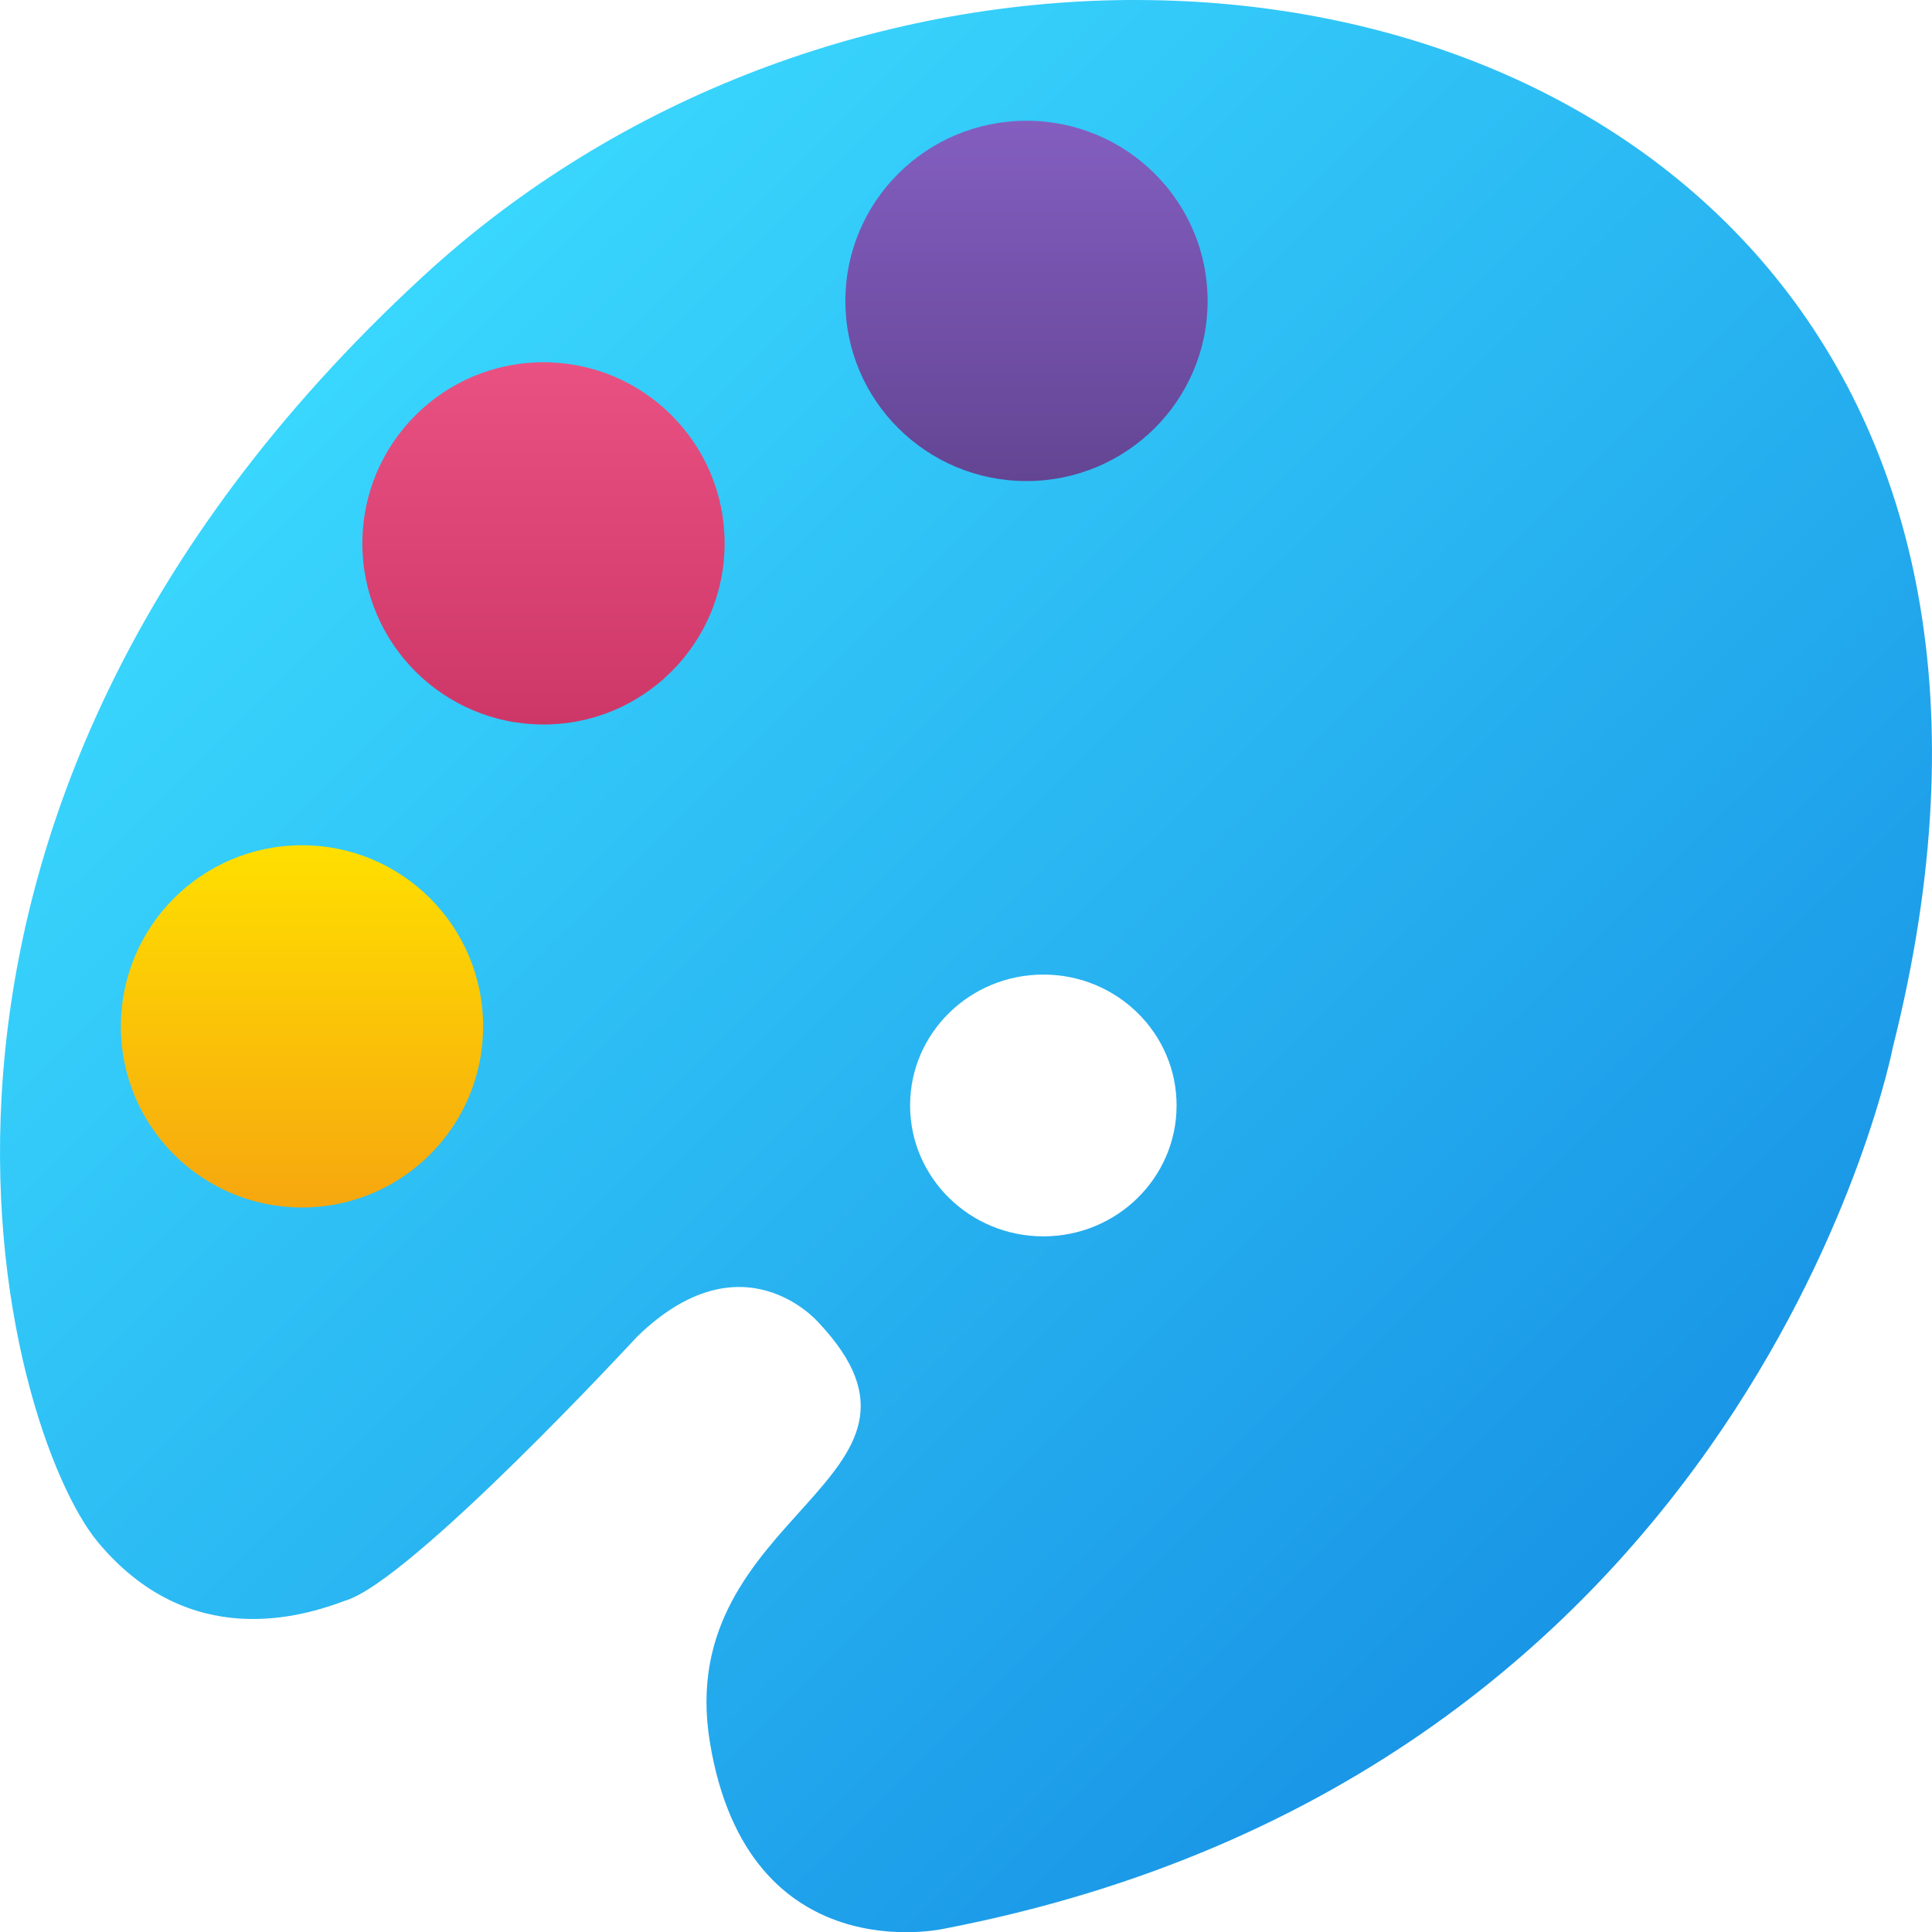
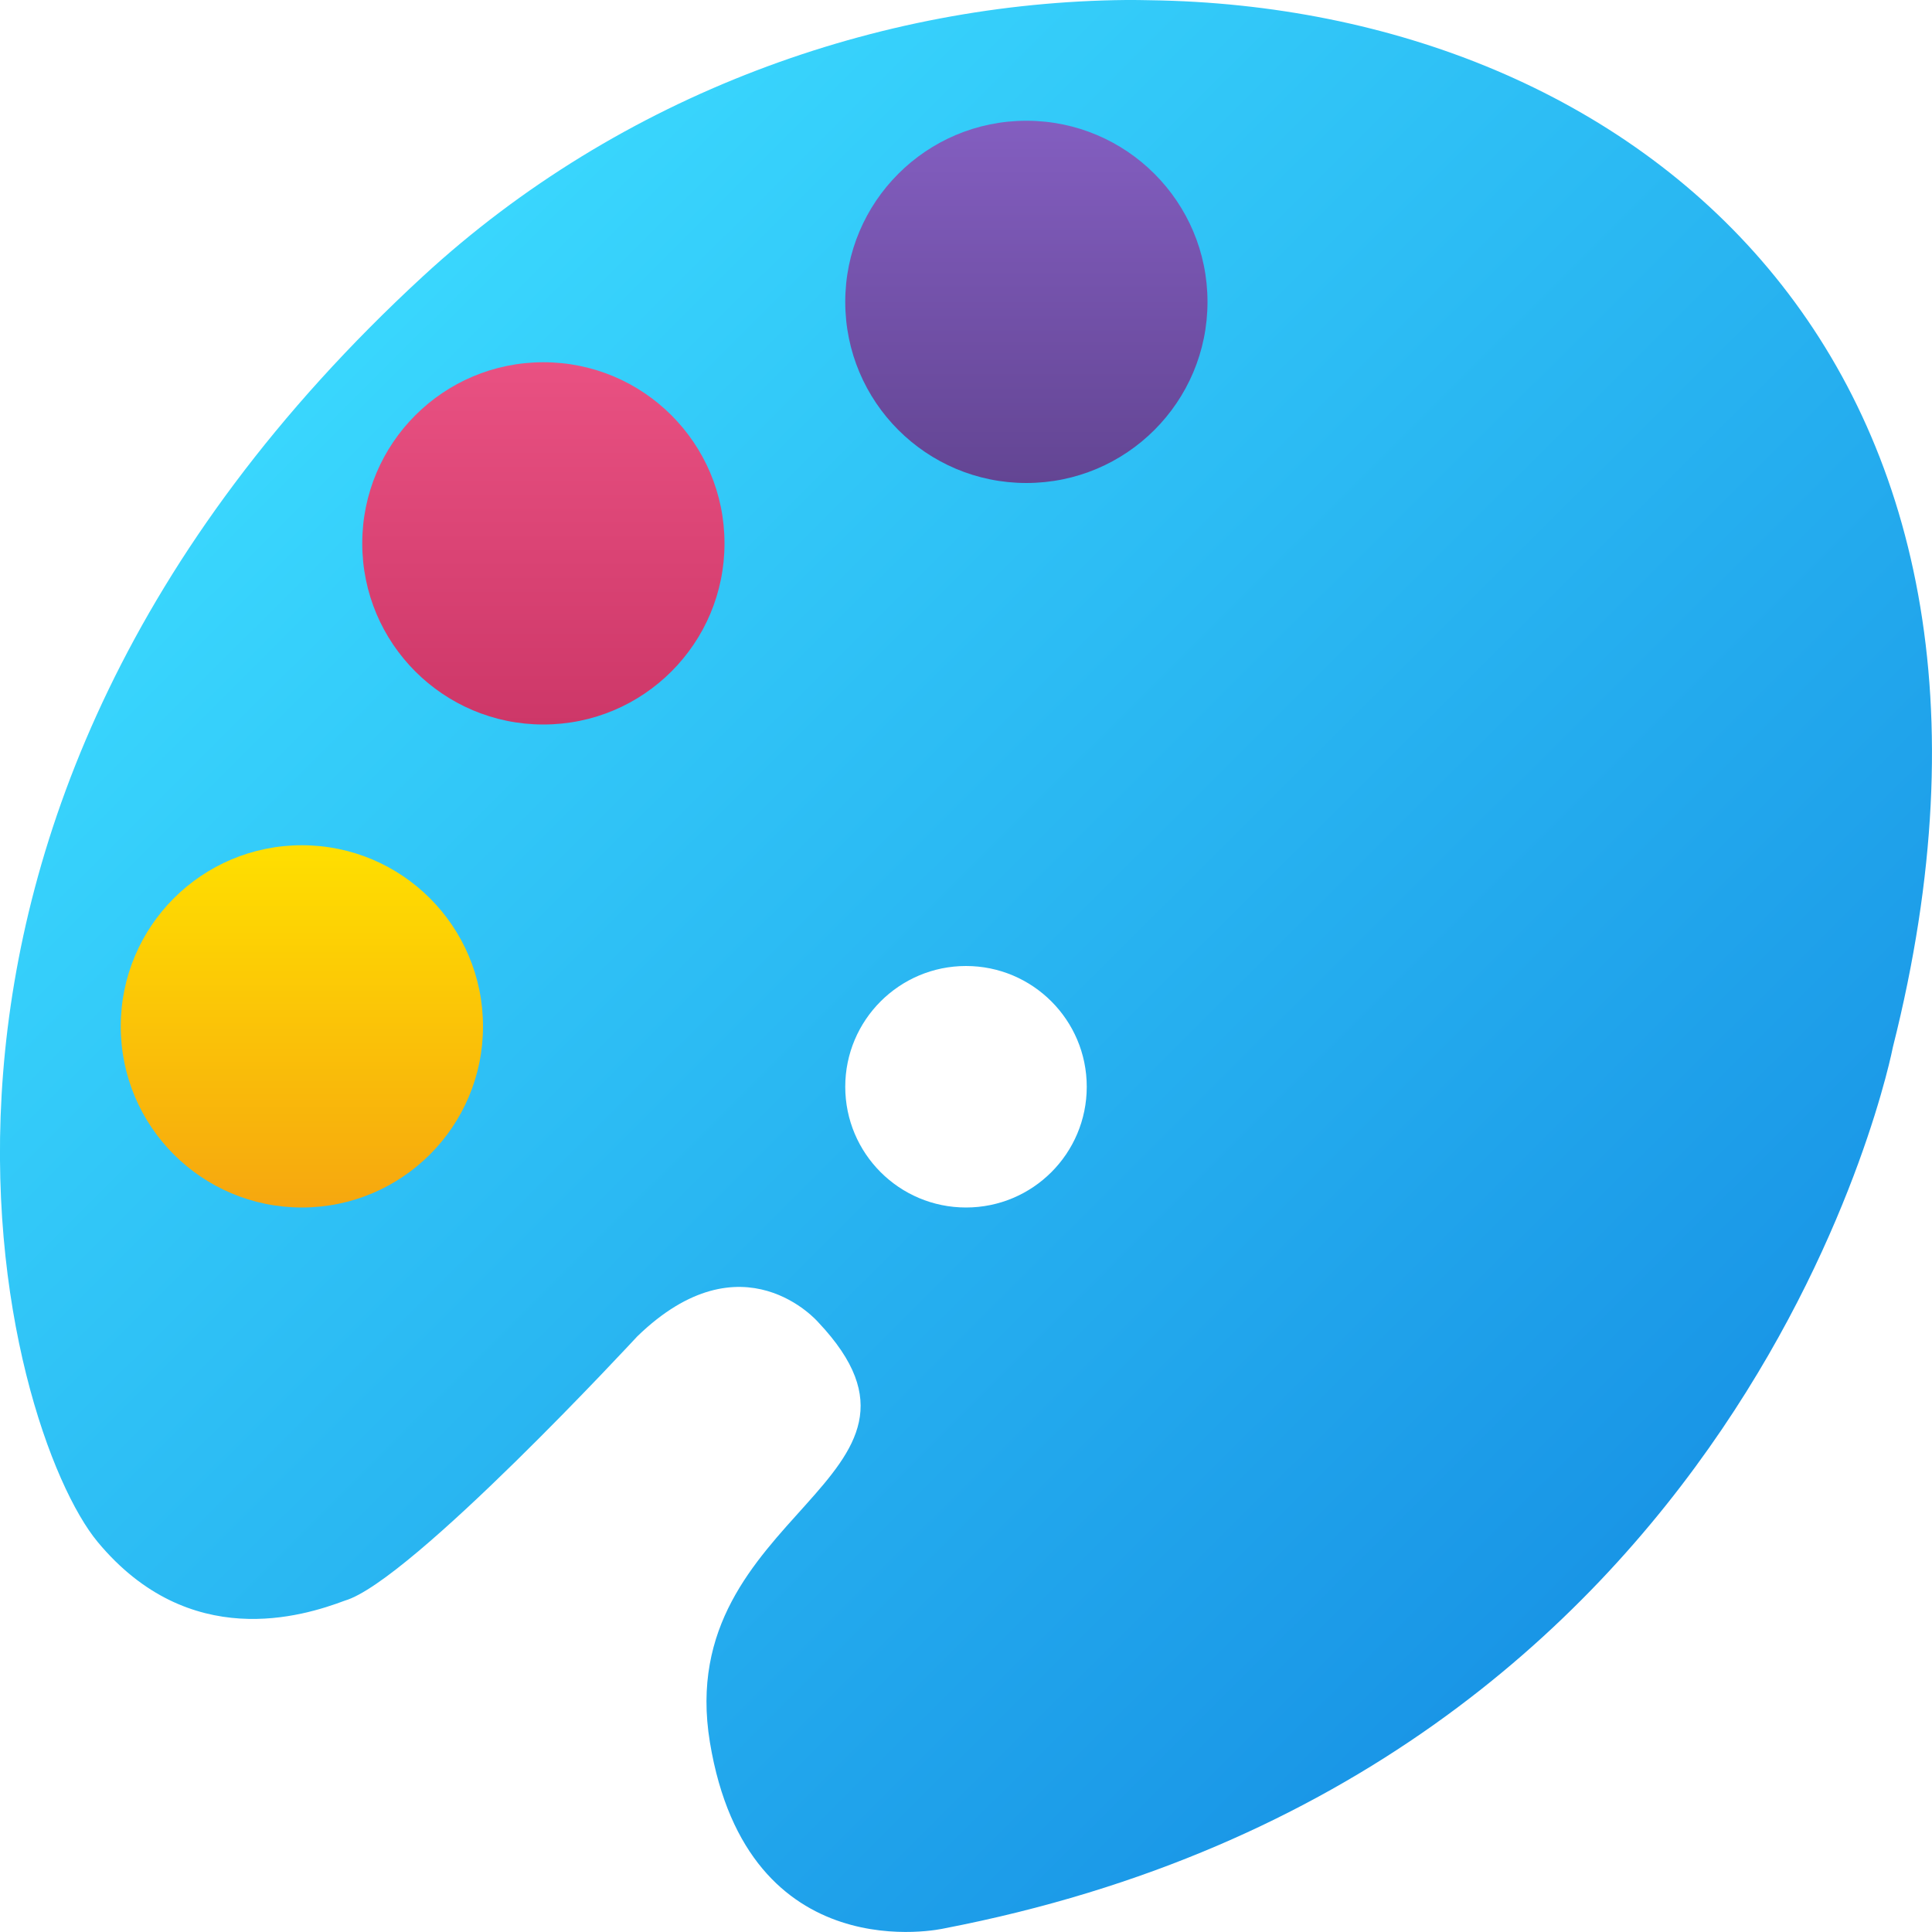
<svg xmlns="http://www.w3.org/2000/svg" xmlns:xlink="http://www.w3.org/1999/xlink" width="16" height="16" viewBox="0 0 16 16" version="1.1" id="svg3402">
  <defs id="defs3399">
-     <linearGradient xlink:href="#linearGradient2756" id="linearGradient2758" x1="8.501" y1="1" x2="8.501" y2="3.984" gradientUnits="userSpaceOnUse" />
+     <linearGradient xlink:href="#linearGradient2756" id="linearGradient2758" x1="8.501" y1="1" x2="8.501" y2="3.984" gradientUnits="userSpaceOnUse" gradientTransform="matrix(1,0,0,1.005416,-6.7806244e-4,-0.00541832)" />
    <linearGradient id="linearGradient2756">
      <stop style="stop-color:#835ec0;stop-opacity:1;" offset="0" id="stop2752" />
      <stop style="stop-color:#634593;stop-opacity:1;" offset="1" id="stop2754" />
    </linearGradient>
-     <linearGradient xlink:href="#linearGradient3200" id="linearGradient3202" x1="4.501" y1="3" x2="4.501" y2="6" gradientUnits="userSpaceOnUse" />
+     <linearGradient xlink:href="#linearGradient3200" id="linearGradient3202" x1="4.501" y1="3" x2="4.501" y2="6" gradientUnits="userSpaceOnUse" gradientTransform="translate(-6.7853928e-4)" />
    <linearGradient id="linearGradient3200">
      <stop style="stop-color:#e95182;stop-opacity:1;" offset="0" id="stop3196" />
      <stop style="stop-color:#cd3768;stop-opacity:1;" offset="1" id="stop3198" />
    </linearGradient>
-     <linearGradient xlink:href="#linearGradient3208" id="linearGradient3210" x1="2.501" y1="7" x2="2.501" y2="10" gradientUnits="userSpaceOnUse" />
+     <linearGradient xlink:href="#linearGradient3208" id="linearGradient3210" x1="2.501" y1="7" x2="2.501" y2="10" gradientUnits="userSpaceOnUse" gradientTransform="translate(-6.7877769e-4)" />
    <linearGradient id="linearGradient3208">
      <stop style="stop-color:#ffdf00;stop-opacity:1;" offset="0" id="stop3204" />
      <stop style="stop-color:#f6a70f;stop-opacity:1;" offset="1" id="stop3206" />
    </linearGradient>
    <linearGradient xlink:href="#linearGradient3345" id="linearGradient3347" x1="2" y1="2" x2="15.426" y2="15.474" gradientUnits="userSpaceOnUse" />
    <linearGradient id="linearGradient3345">
      <stop style="stop-color:#3cdcff;stop-opacity:1;" offset="0" id="stop3341" />
      <stop style="stop-color:#1287e1;stop-opacity:1;" offset="1" id="stop3343" />
    </linearGradient>
  </defs>
-   <path d="M 9.327,2.0565832e-4 C 7.282,0.019 5.143,0.778 3.504,2.288 -1.418,6.823 0.05,11.854 0.809,12.769 c 0.76,0.915 1.702,0.617 2.047,0.488 0.545,-0.157 2.421,-2.188 2.421,-2.188 0.874,-0.85 1.501,-0.117 1.501,-0.117 1.234,1.307 -1.214,1.564 -0.899,3.477 0.315,1.913 1.939,1.544 1.939,1.544 C 14.521,14.679 15.676,8.672 15.676,8.672 17.112,2.981 13.541,0.058 9.525,0.001 9.459,4.7125832e-4 9.393,-4.0774168e-4 9.327,2.0225832e-4 Z M 8.641,8.071 C 9.25,8.071 9.744,8.556 9.744,9.155 9.744,9.753 9.25,10.239 8.641,10.239 8.031,10.239 7.537,9.753 7.537,9.155 7.537,8.556 8.031,8.071 8.641,8.071 Z" style="fill:url(#linearGradient3347);fill-opacity:1;stroke-width:1.119" id="path3267" />
-   <circle style="fill:url(#linearGradient3210);fill-opacity:1" id="path1872" cx="2.501" cy="8.5" r="1.5" />
-   <circle style="fill:url(#linearGradient3202);fill-opacity:1" id="path1874" cx="4.501" cy="4.5" r="1.5" />
-   <ellipse style="fill:url(#linearGradient2758);fill-opacity:1" id="path1876" cx="8.501" cy="2.492" rx="1.5" ry="1.492" />
+   <path id="path3267" style="fill:url(#linearGradient3347);fill-opacity:1;stroke-width:1.119" d="M 9.326 0 C 7.282 0.019 5.143 0.777 3.504 2.287 C -1.418 6.822 0.049 11.855 0.809 12.77 C 1.568 13.684 2.511 13.385 2.855 13.256 C 3.4 13.099 5.277 11.068 5.277 11.068 C 6.151 10.219 6.777 10.951 6.777 10.951 C 8.011 12.258 5.564 12.515 5.879 14.428 C 6.194 16.34 7.816 15.971 7.816 15.971 C 14.52 14.678 15.676 8.672 15.676 8.672 C 17.112 2.981 13.541 0.058 9.525 0.002 C 9.46 0.001 9.392 -0.001 9.326 0 z M 8 8 C 8.552 8 9 8.448 9 9 C 9 9.552 8.553 10 8 10 C 7.447 10 7 9.552 7 9 C 7 8.448 7.448 8 8 8 z " />
+   <circle style="fill:url(#linearGradient3210);fill-opacity:1" id="path1872" cx="2.5" cy="8.5" r="1.5" />
+   <circle style="fill:url(#linearGradient3202);fill-opacity:1" id="path1874" cx="4.5" cy="4.5" r="1.5" />
+   <circle style="fill:url(#linearGradient2758);fill-opacity:1;stroke-width:1.003" id="path1876" cx="8.5" cy="2.5" r="1.5" />
</svg>
